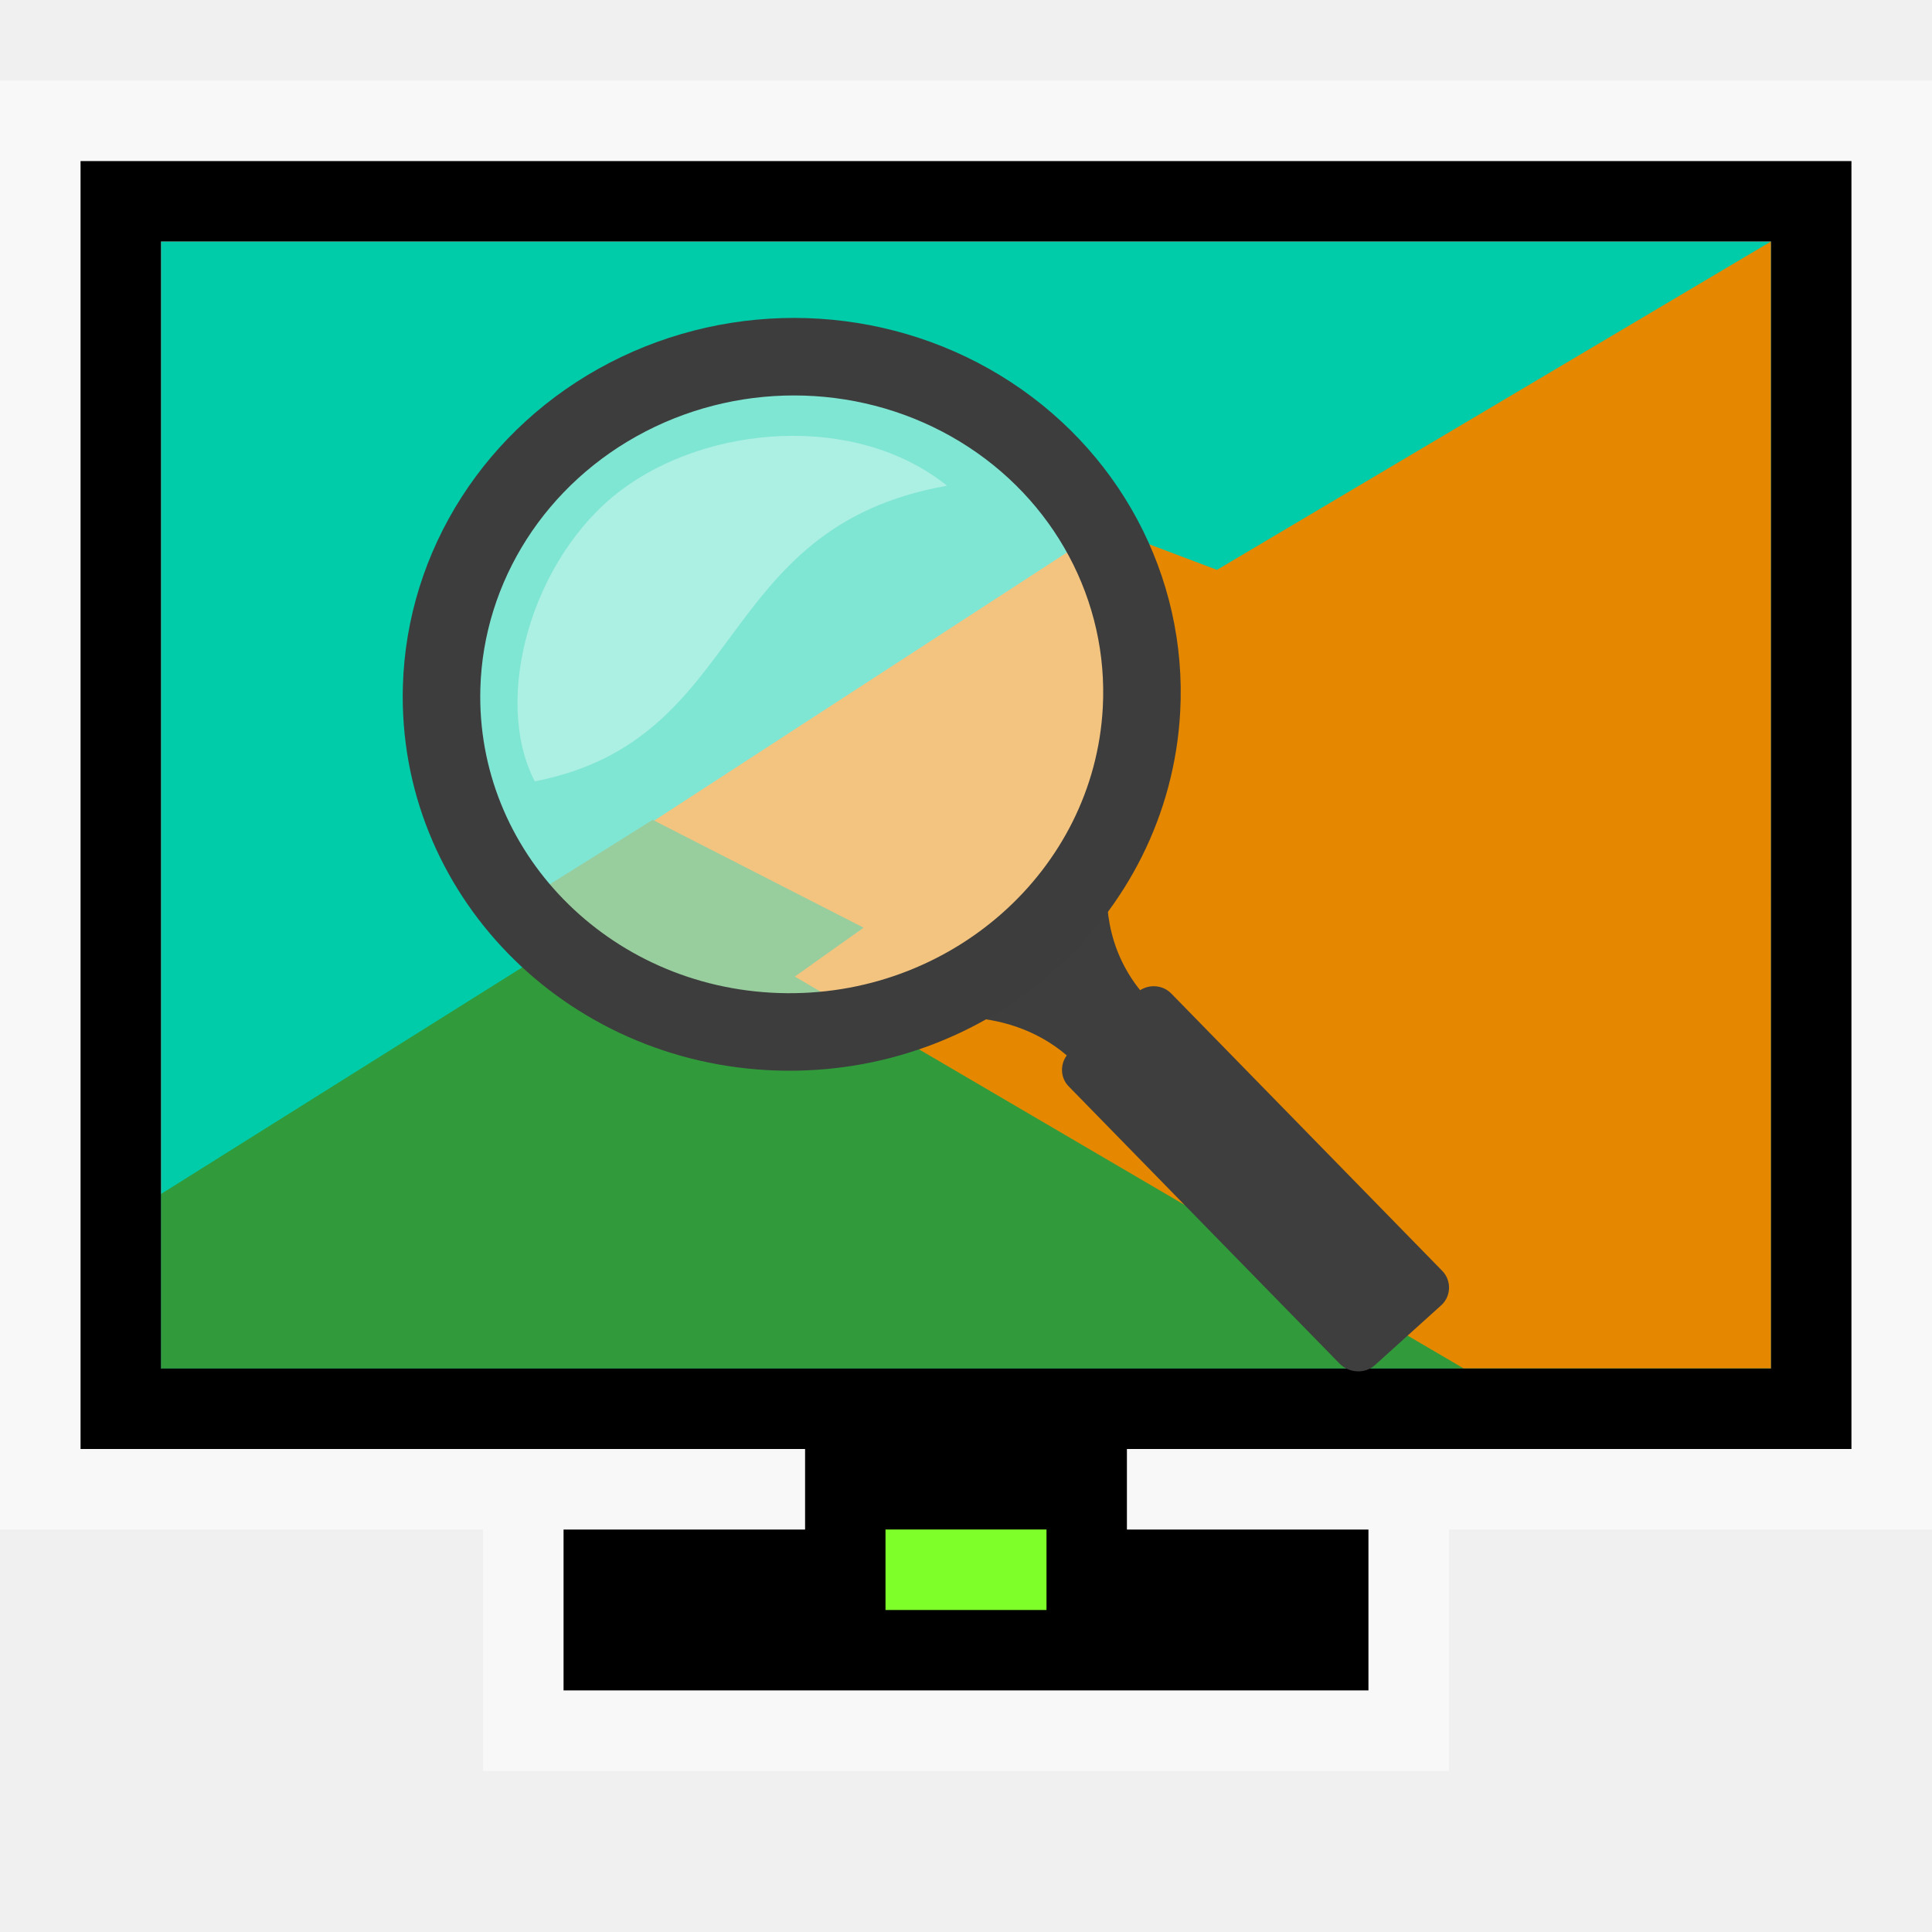
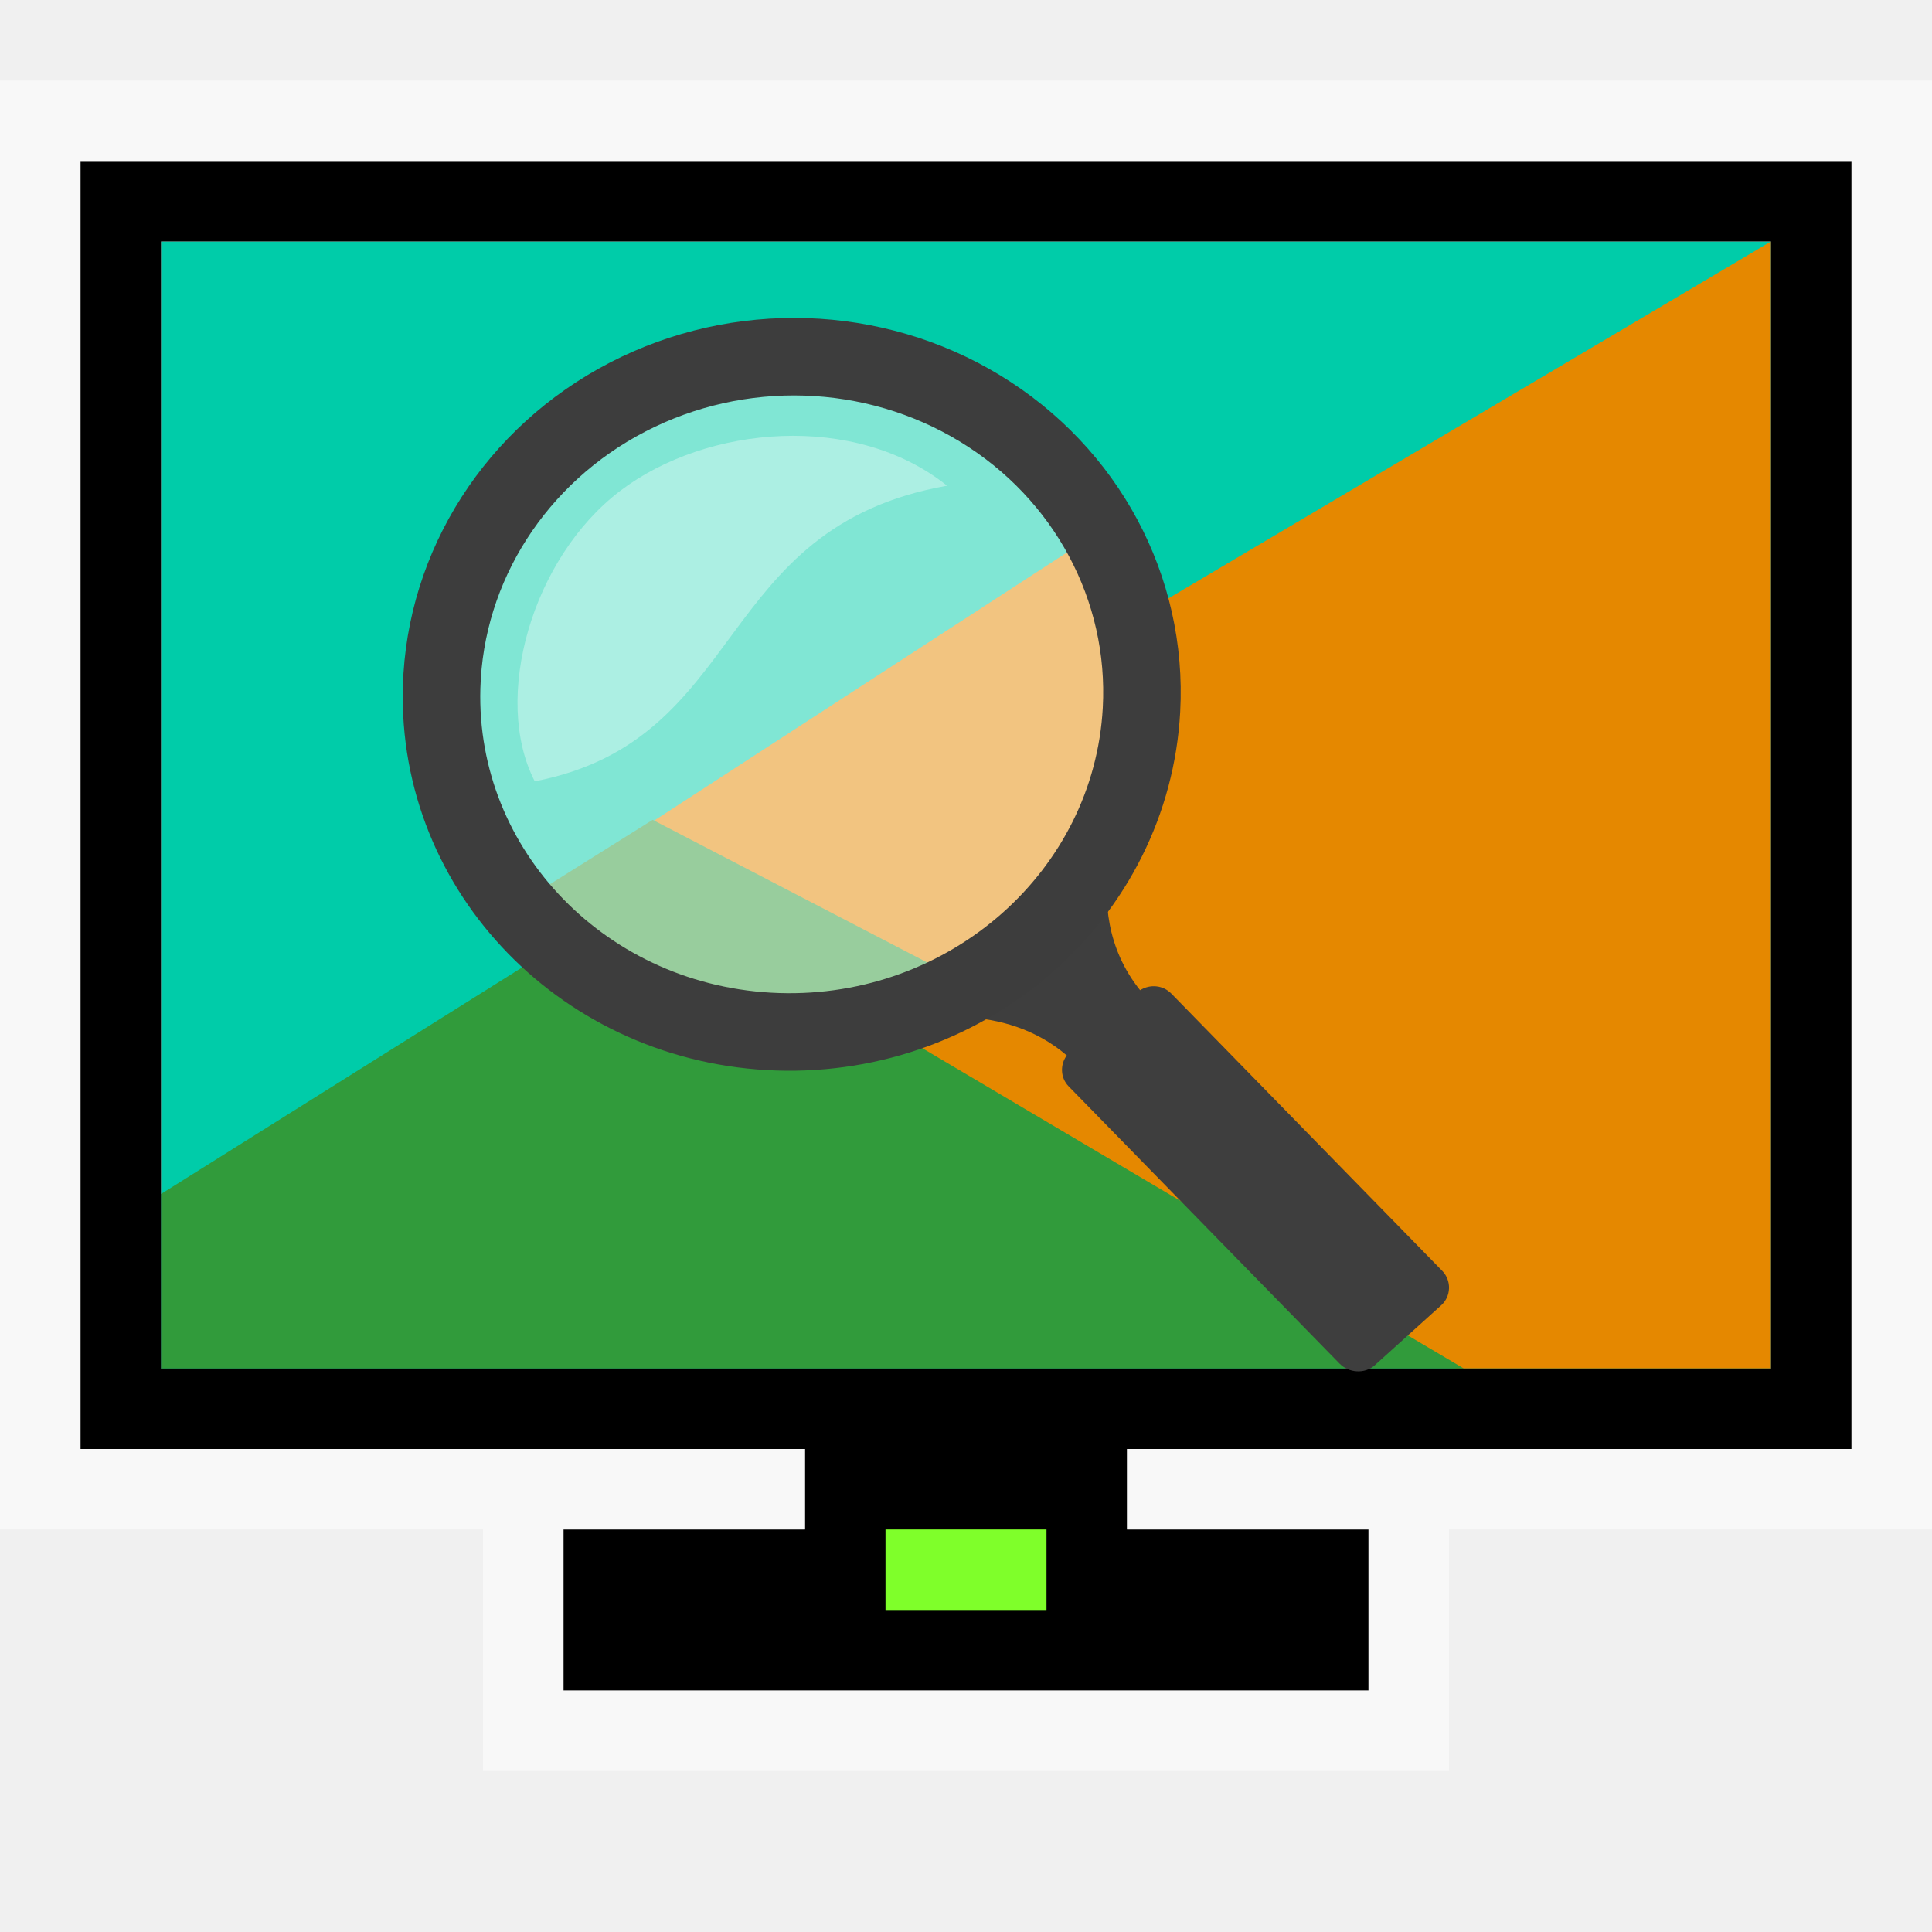
<svg xmlns="http://www.w3.org/2000/svg" width="24" version="1.1" viewBox="0 0 24 24" height="24">
  <g transform="matrix(0.2857139,0,0,0.2295071,47.54485,4.539969)">
    <path style="fill:#00cca9" d="m -159.407,-6.71 v 61 h 69.997 v -61 z" />
-     <path style="fill:#e58800" d="m -89.41,-6.71 -24.085,17.773 -4.863,-2.283 -19.72,15.947 9.1,5.801 -3.058,2.615 28.949,21.146 h 13.681 z" />
-     <path style="fill:#319b3b" d="m -138.031,24.593 -5.115,3.991 .41,3.24 -16.671,13.021 v 9.445 h 56.642 l -29.086,-21.213 2.99,-2.648 z " />
+     <path style="fill:#e58800" d="m -89.41,-6.71 -26.763,19.735 -2.186,-4.245 -19.72,15.947 12.472,8.076 -3.058,2.615 25.577,18.871 h 13.681 z " />
+     <path style="fill:#319b3b" d="m -138.031,24.593 -5.115,3.991 .41,3.24 -16.671,13.021 v 9.445 h 56.642 l -25.715,-18.938 2.99,-2.648 z " />
  </g>
  <path style="color:#4d4d4d" d="m 1,2 v 16 h 9 v 1 H 7 v 2 h 10 v -2 h -3 v -1 h 9 V 2 Z M 2,3 H 22 V 17 H 2 Z" />
  <path style="opacity:.5;fill:#fff;-inkscape-stroke:none;color:#000;stroke-width:1.177" d="M 0,1 V 19 H 10 V 18 H 1 V 2 h 22 v 16 h -9 v 1 H 24 V 1 Z m 6,18 v 3 h 12 v -3 h -1 v 2 H 7 v -2 z" />
  <path style="fill:#7fff2a;stroke-width:.53" d="m 11,19 h 2 v 1 h -2 z" />
  <g style="fill-rule:evenodd" transform="matrix(1.083271,0,0,1.083271,-0.4156846,-1.414739)">
    <path style="fill:#3e3e3e;color:#000;stroke-width:.217" d="m 13.193,10.203 c 0,0 -0.058,0.119 -0.129,0.306 -0.193,0.497 -0.36,0.889 -1.018,1.48 -0.611,0.547 -1.302,0.782 -1.636,0.883 -0.007,0.002 -0.02,0.005 -0.027,0.007 -0.078,0.023 -0.265,0.095 -0.265,0.095 -0.001,0 -0.02,0.007 -0.02,0.007 l .068,.204 c 0,0 0.02,-0.007 0.02,-0.007 0,0 0.101,-0.042 0.265,-0.088 0.002,-0 0.005,0 0.007,0 0.467,-0.132 1.441,-0.295 2.159,0.319 -0.078,0.104 -0.074,0.256 0.02,0.353 l 3.106,3.179 c 0.107,0.111 0.292,0.124 0.407,0.02 l .76,-.686 c 0.115,-0.103 0.121,-0.282 0.014,-0.394 l -3.106,-3.179 c -0.096,-0.1 -0.246,-0.113 -0.36,-0.041 -0.385,-0.481 -0.425,-1.029 -0.353,-1.487 0.039,-0.247 0.11,-0.457 0.17,-0.611 0.061,-0.158 0.109,-0.258 0.109,-0.258 0.002,-0.005 0.005,-0.009 0.007,-0.014 l -.197,-.088 z " />
    <g style="fill:#fff">
      <ellipse cx="9.46" cy="9.314" rx="3.693" ry="3.583" style="opacity:.5;stroke-width:.52" />
      <path style="opacity:.35;stroke-width:.326" d="M 6.516,10.266 C 8.969,9.79 8.548,7.352 11.244,6.876 10.193,6.034 8.492,6.179 7.497,6.934 6.483,7.704 6.025,9.314 6.516,10.266 Z" />
    </g>
  </g>
  <path style="fill:none;stroke:#3d3d3d;stroke-width:.963" d="m 14.18,8.818 a 4.193,4.352 85 0,1 -8.694,-0.281 4.193,4.352 85 1,1 8.694,0.281 Z " />
</svg>
